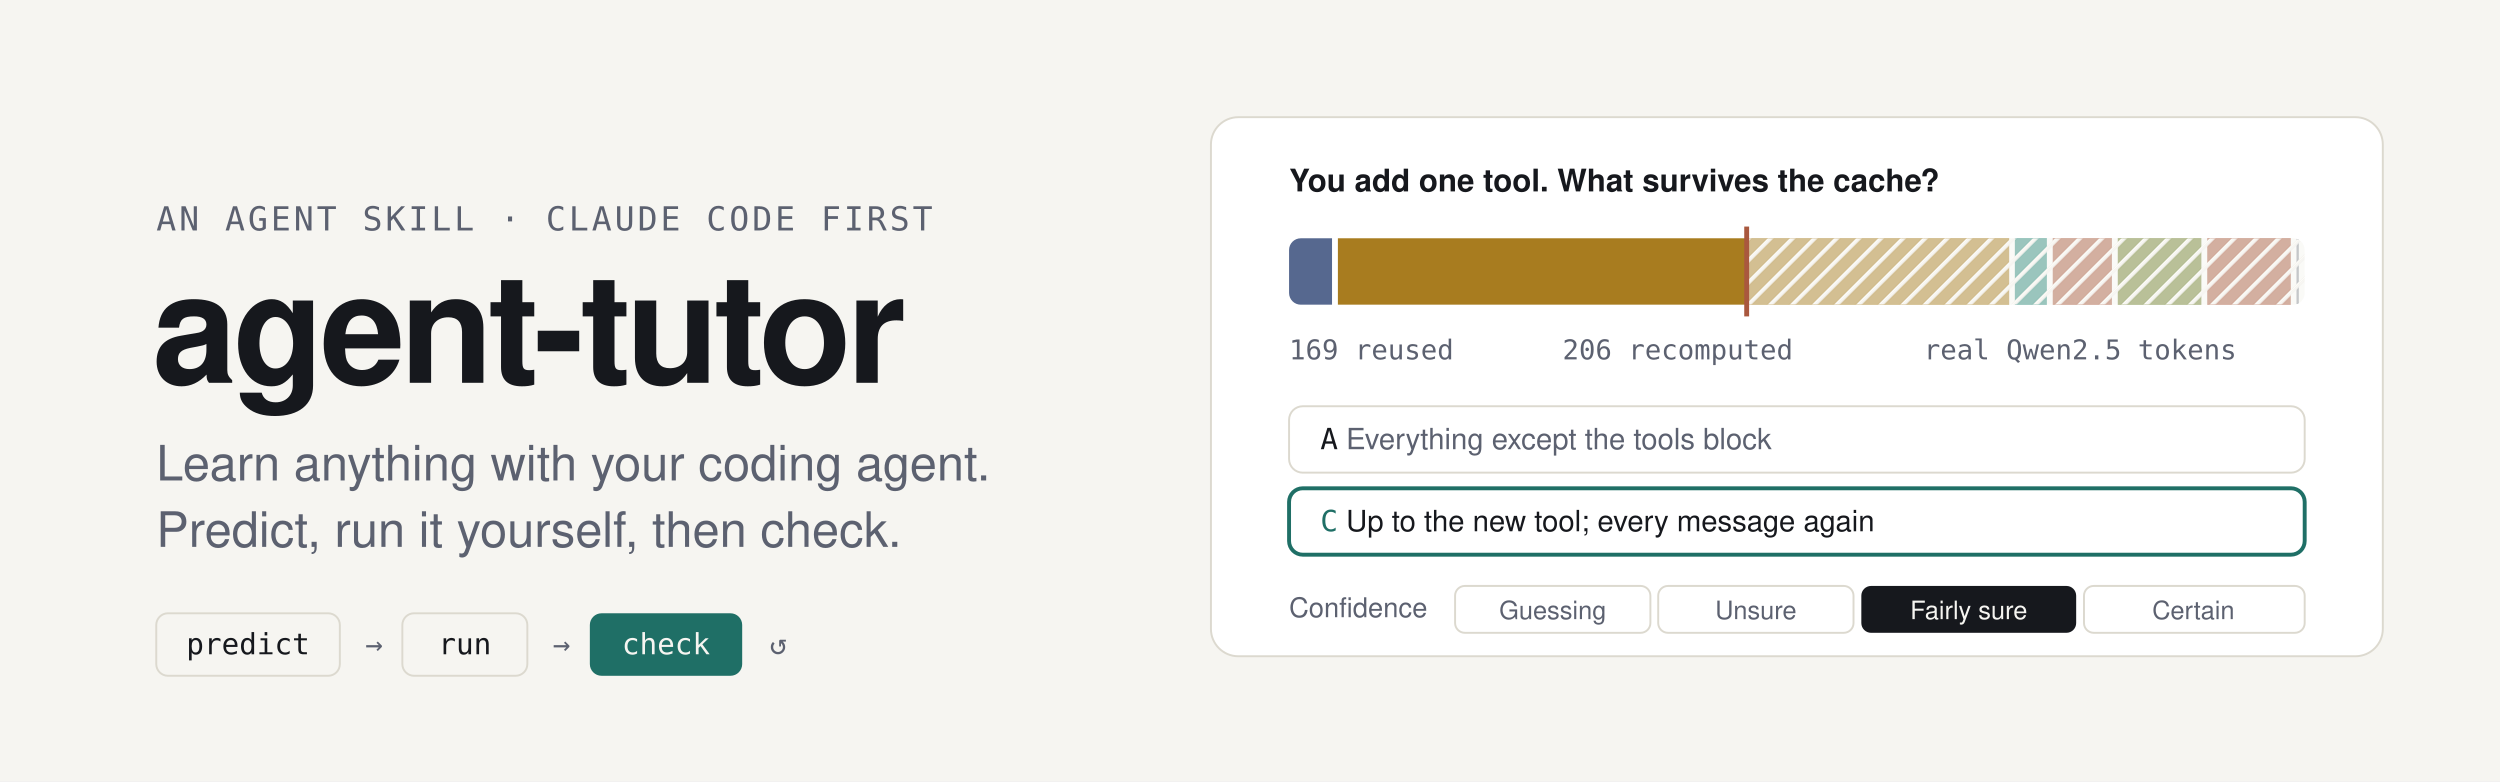
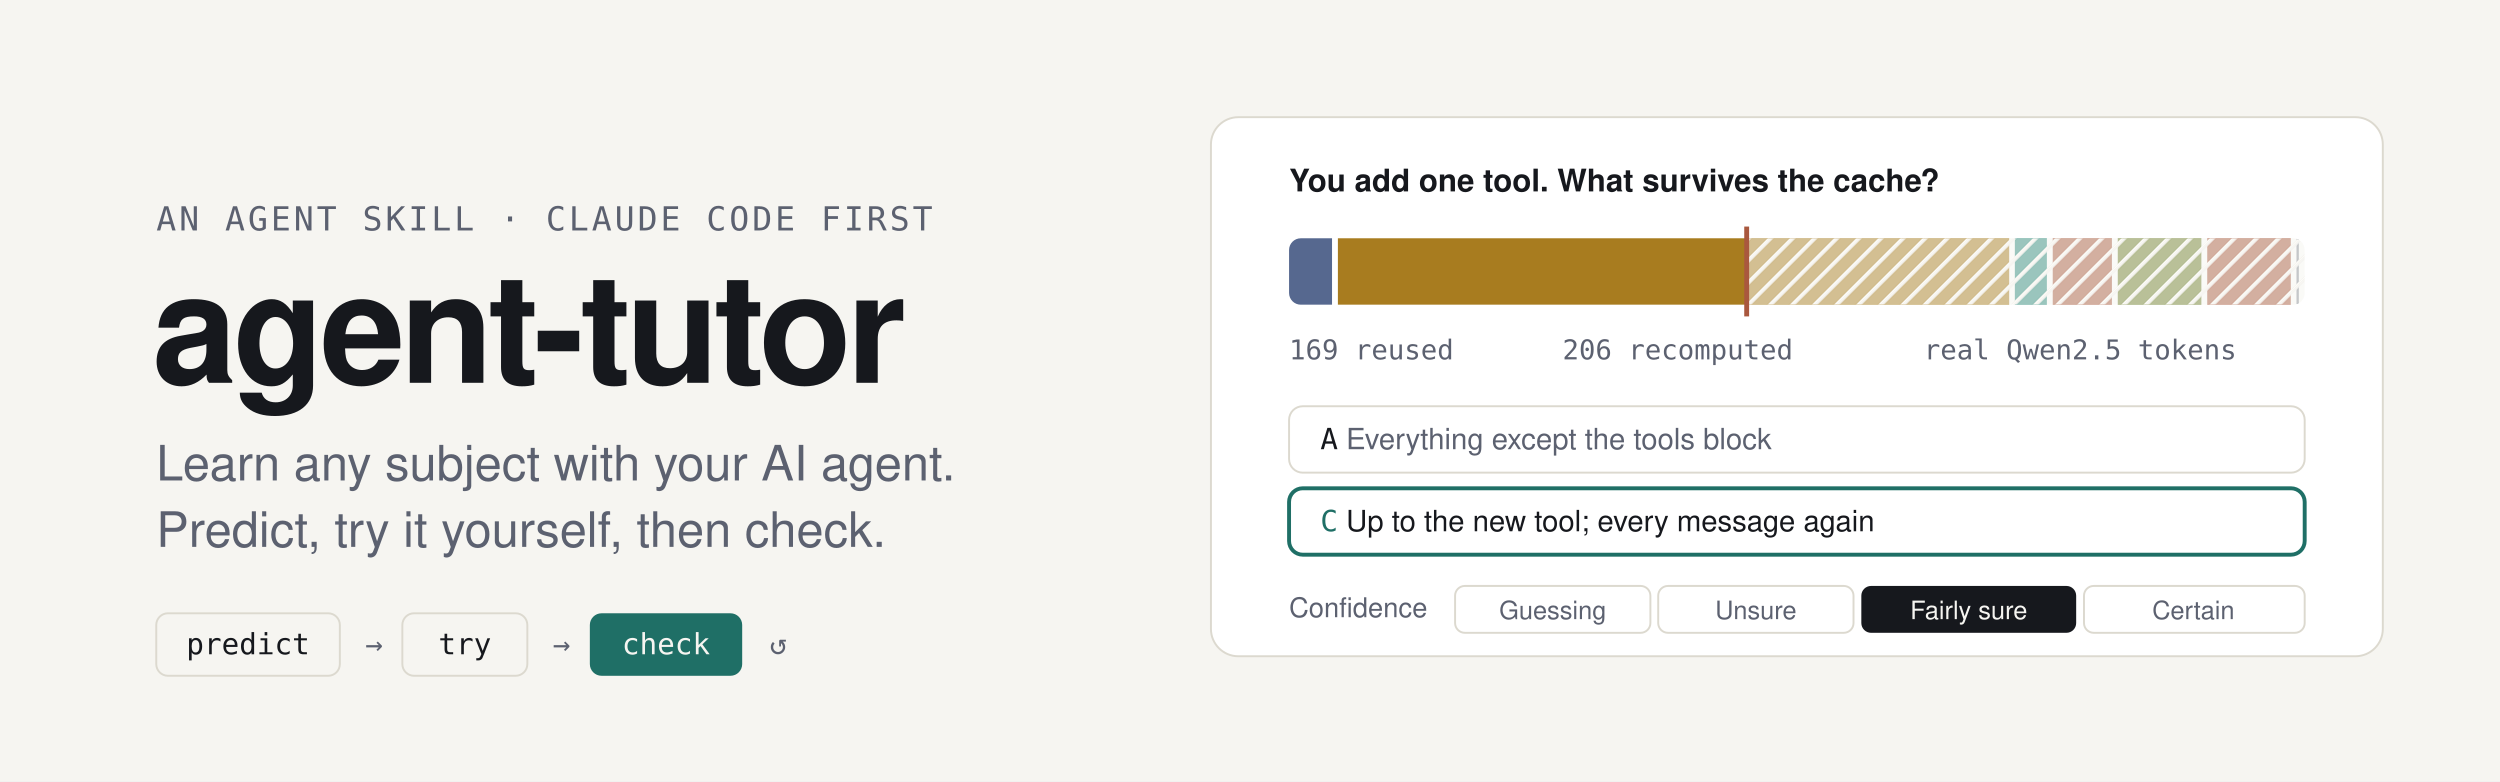
- <svg xmlns="http://www.w3.org/2000/svg" width="1280" height="400" viewBox="0 0 1280 400" role="img" aria-label="agent-tutor: learn anything with your coding agent by predicting, running and checking">
+ <svg xmlns="http://www.w3.org/2000/svg" width="1280" height="400" viewBox="0 0 1280 400" role="img" aria-label="agent-tutor: learn any subject with your AI agent by predicting, trying and checking">
  <defs>
    <pattern id="h" width="8" height="8" patternUnits="userSpaceOnUse" patternTransform="rotate(45)">
      <rect width="8" height="8" fill="#f6f5f1" opacity=".55" />
      <line x1="0" y1="0" x2="0" y2="8" stroke="#f6f5f1" stroke-width="4" />
    </pattern>
    <clipPath id="r">
      <rect x="660" y="0" width="520" height="34" rx="6" />
    </clipPath>
  </defs>
  <rect width="1280" height="400" fill="#f6f5f1" />
  <g font-family="ui-sans-serif,-apple-system,'Segoe UI',Helvetica,Arial,sans-serif">
    <text x="80" y="118" font-family="ui-monospace,SFMono-Regular,Menlo,Consolas,monospace" font-size="17" letter-spacing="1.5" fill="#5c6170">AN AGENT SKILL · CLAUDE CODE FIRST</text>
    <text x="78" y="196" font-size="78" font-weight="700" letter-spacing="-2.5" fill="#16181d">agent-tutor</text>
-     <text x="80" y="246" font-size="25" fill="#5c6170">Learn anything with your coding agent.</text>
-     <text x="80" y="280" font-size="25" fill="#5c6170">Predict, run it yourself, then check.</text>
+     <text x="80" y="246" font-size="25" fill="#5c6170">Learn any subject with your AI agent.</text>
+     <text x="80" y="280" font-size="25" fill="#5c6170">Predict, try it yourself, then check.</text>
    <g font-family="ui-monospace,SFMono-Regular,Menlo,Consolas,monospace" font-size="15">
      <rect x="80" y="314" width="94" height="32" rx="6" fill="none" stroke="#dcd9cf" />
      <text x="127" y="335" text-anchor="middle" fill="#16181d">predict</text>
      <text x="187" y="335" fill="#5c6170">→</text>
      <rect x="206" y="314" width="64" height="32" rx="6" fill="none" stroke="#dcd9cf" />
-       <text x="238" y="335" text-anchor="middle" fill="#16181d">run</text>
+       <text x="238" y="335" text-anchor="middle" fill="#16181d">try</text>
      <text x="283" y="335" fill="#5c6170">→</text>
      <rect x="302" y="314" width="78" height="32" rx="6" fill="#1f6f66" />
      <text x="341" y="335" text-anchor="middle" fill="#f6f5f1">check</text>
      <text x="394" y="335" fill="#5c6170">↺</text>
    </g>
  </g>
  <g transform="translate(0,96)">
    <rect x="620" y="-36" width="600" height="276" rx="14" fill="#ffffff" stroke="#dcd9cf" />
    <text x="660" y="2" font-family="ui-sans-serif,-apple-system,'Segoe UI',Helvetica,Arial,sans-serif" font-size="16" font-weight="600" fill="#16181d">You add one tool. What survives the cache?</text>
    <g transform="translate(0,26)">
      <g clip-path="url(#r)">
        <rect x="660.0" y="0" width="22.0" height="34" fill="#56688f" />
        <rect x="685.0" y="0" width="343.7" height="34" fill="#a87c1f" />
        <rect x="1031.6" y="0" width="16.4" height="34" fill="#2a8a7e" />
        <rect x="1051.0" y="0" width="30.3" height="34" fill="#a9583e" />
        <rect x="1084.3" y="0" width="42.8" height="34" fill="#6e7f2d" />
        <rect x="1130.1" y="0" width="42.8" height="34" fill="#a9583e" />
        <rect x="1175.8" y="0" width="1.2" height="34" fill="#8a8f99" />
        <rect x="894.3" y="0" width="285.7" height="34" fill="url(#h)" />
      </g>
      <line x1="894.3" y1="-6" x2="894.3" y2="40" stroke="#a9583e" stroke-width="2.5" />
    </g>
    <g font-family="ui-monospace,SFMono-Regular,Menlo,Consolas,monospace" font-size="14" fill="#5c6170">
      <text x="660" y="88">169 reused</text>
      <text x="800" y="88">206 recomputed</text>
      <text x="985" y="88">real Qwen2.5 tokens</text>
    </g>
    <g font-family="ui-sans-serif,-apple-system,'Segoe UI',Helvetica,Arial,sans-serif" font-size="15">
      <rect x="660" y="112" width="520" height="34" rx="7" fill="none" stroke="#dcd9cf" />
      <text x="676" y="134" fill="#5c6170">
        <tspan font-family="ui-monospace,Menlo,Consolas,monospace" fill="#16181d">A</tspan>   Everything except the tools block</text>
      <rect x="660" y="154" width="520" height="34" rx="7" fill="none" stroke="#1f6f66" stroke-width="2" />
      <text x="676" y="176" fill="#16181d">
        <tspan font-family="ui-monospace,Menlo,Consolas,monospace" fill="#1f6f66">C</tspan>   Up to the new tool; every message again</text>
      <text x="660" y="220" font-size="14" fill="#5c6170">Confidence</text>
      <g font-size="13">
        <rect x="745" y="204" width="100" height="24" rx="5" fill="none" stroke="#dcd9cf" />
        <text x="795" y="221" text-anchor="middle" fill="#5c6170">Guessing</text>
        <rect x="849" y="204" width="100" height="24" rx="5" fill="none" stroke="#dcd9cf" />
        <text x="899" y="221" text-anchor="middle" fill="#5c6170">Unsure</text>
        <rect x="953" y="204" width="110" height="24" rx="5" fill="#16181d" />
        <text x="1008" y="221" text-anchor="middle" fill="#f6f5f1">Fairly sure</text>
        <rect x="1067" y="204" width="113" height="24" rx="5" fill="none" stroke="#dcd9cf" />
        <text x="1123" y="221" text-anchor="middle" fill="#5c6170">Certain</text>
      </g>
    </g>
  </g>
</svg>
